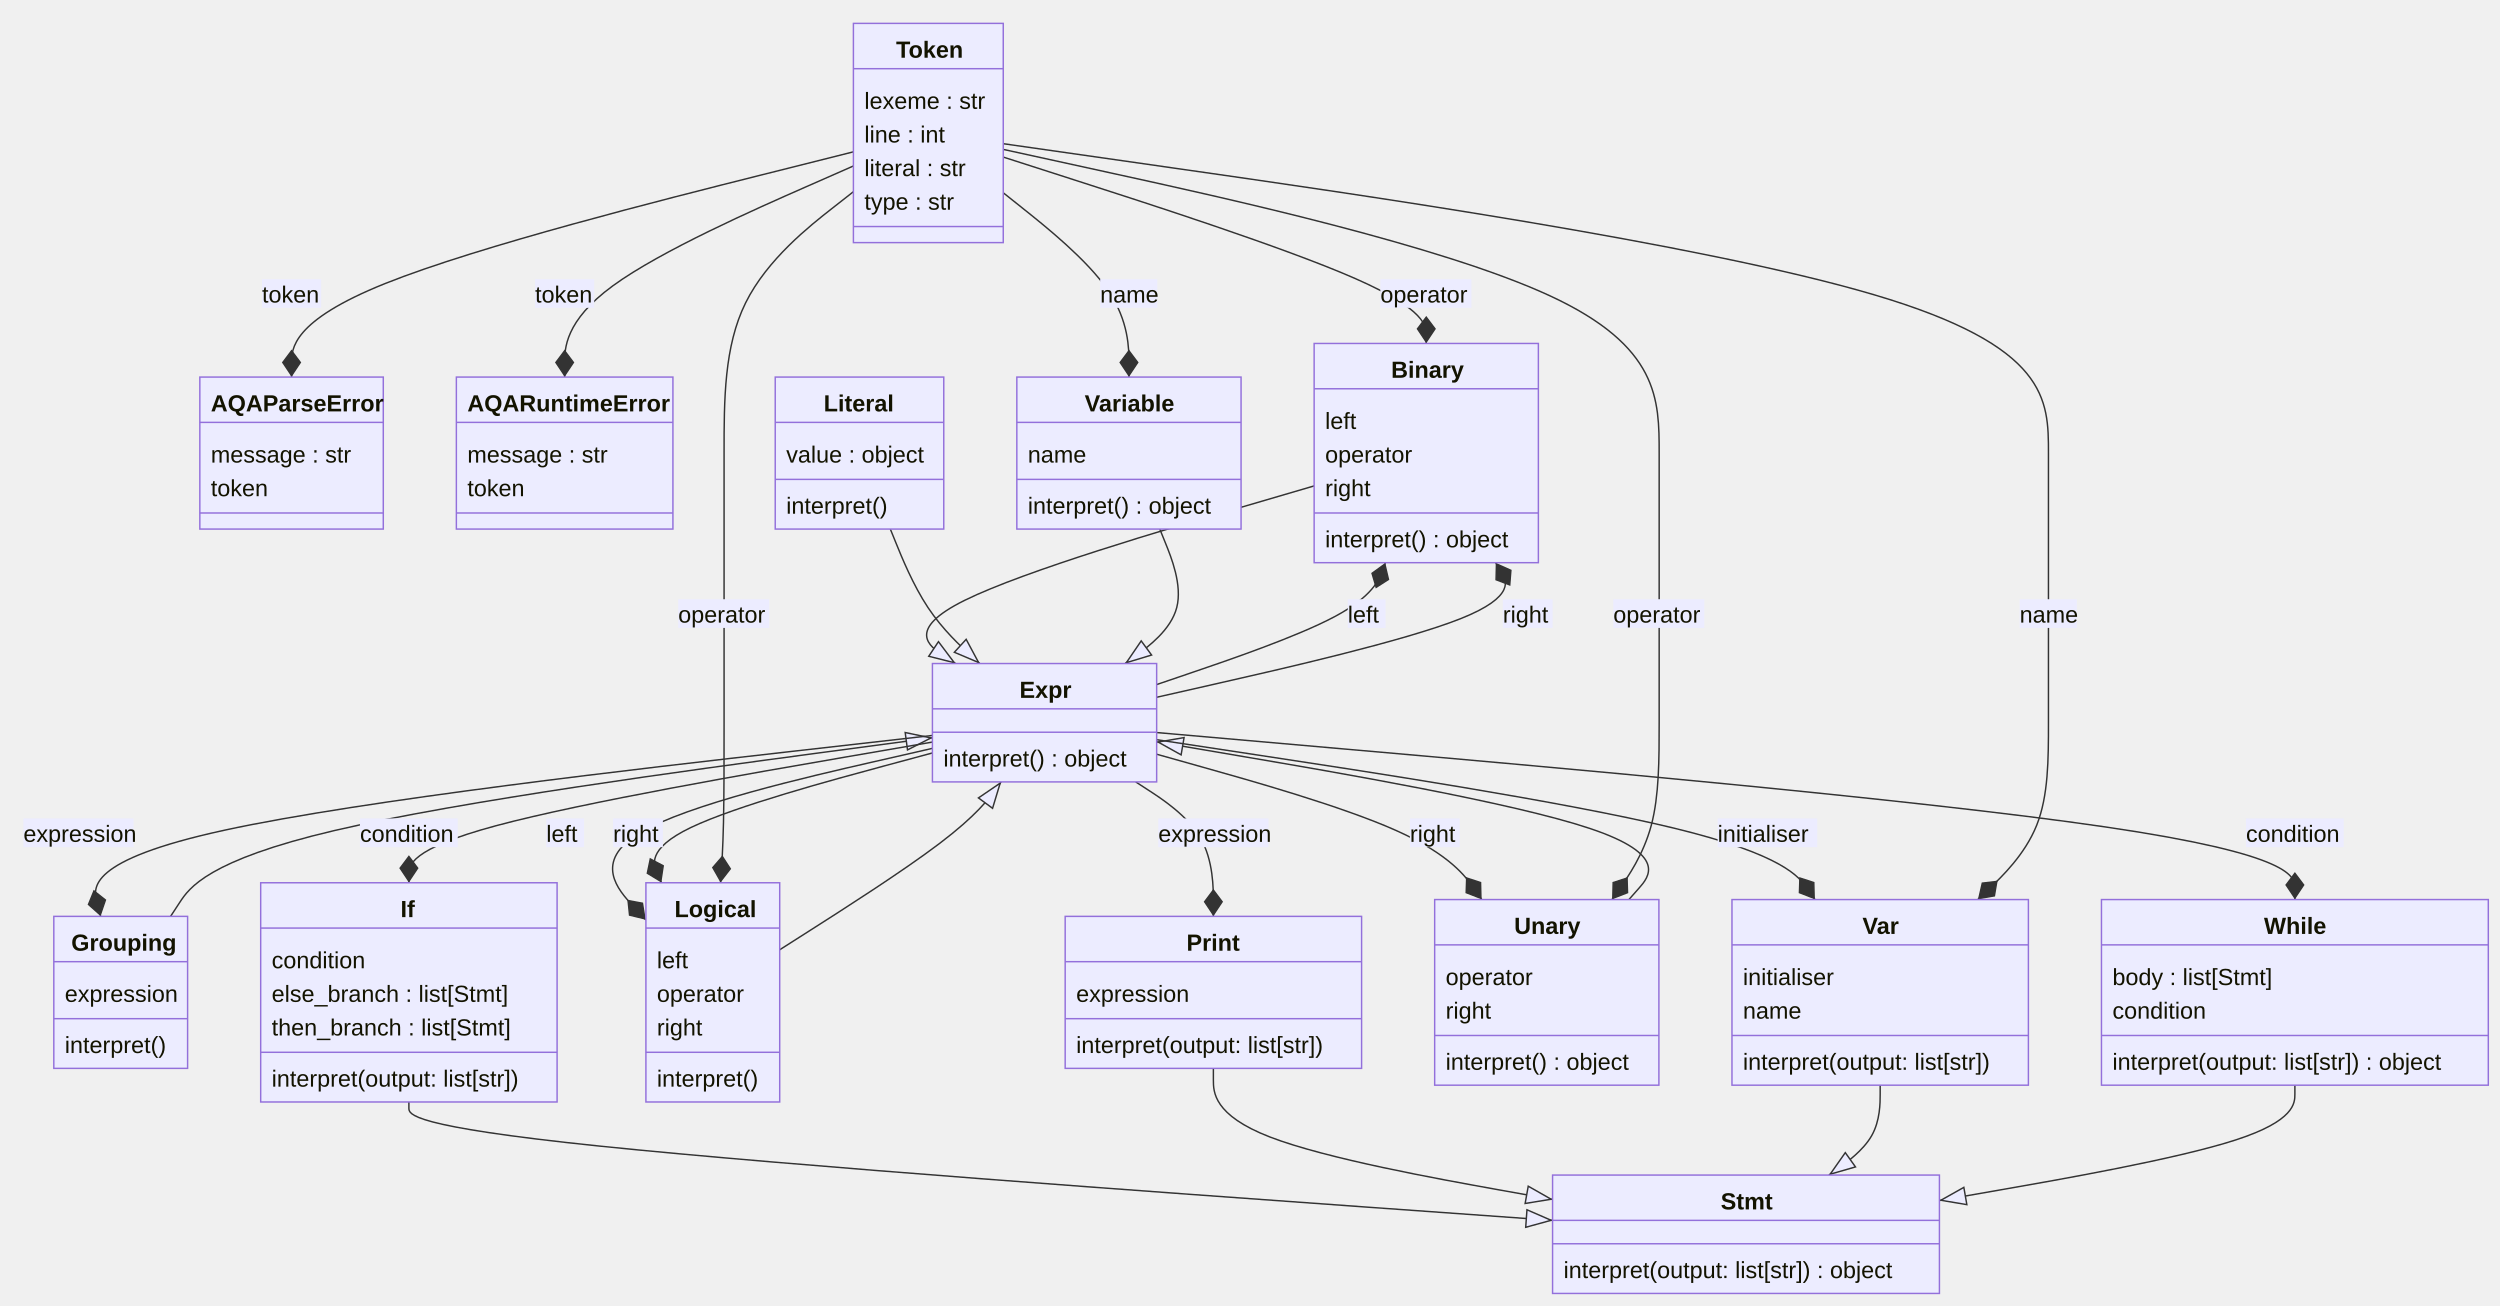
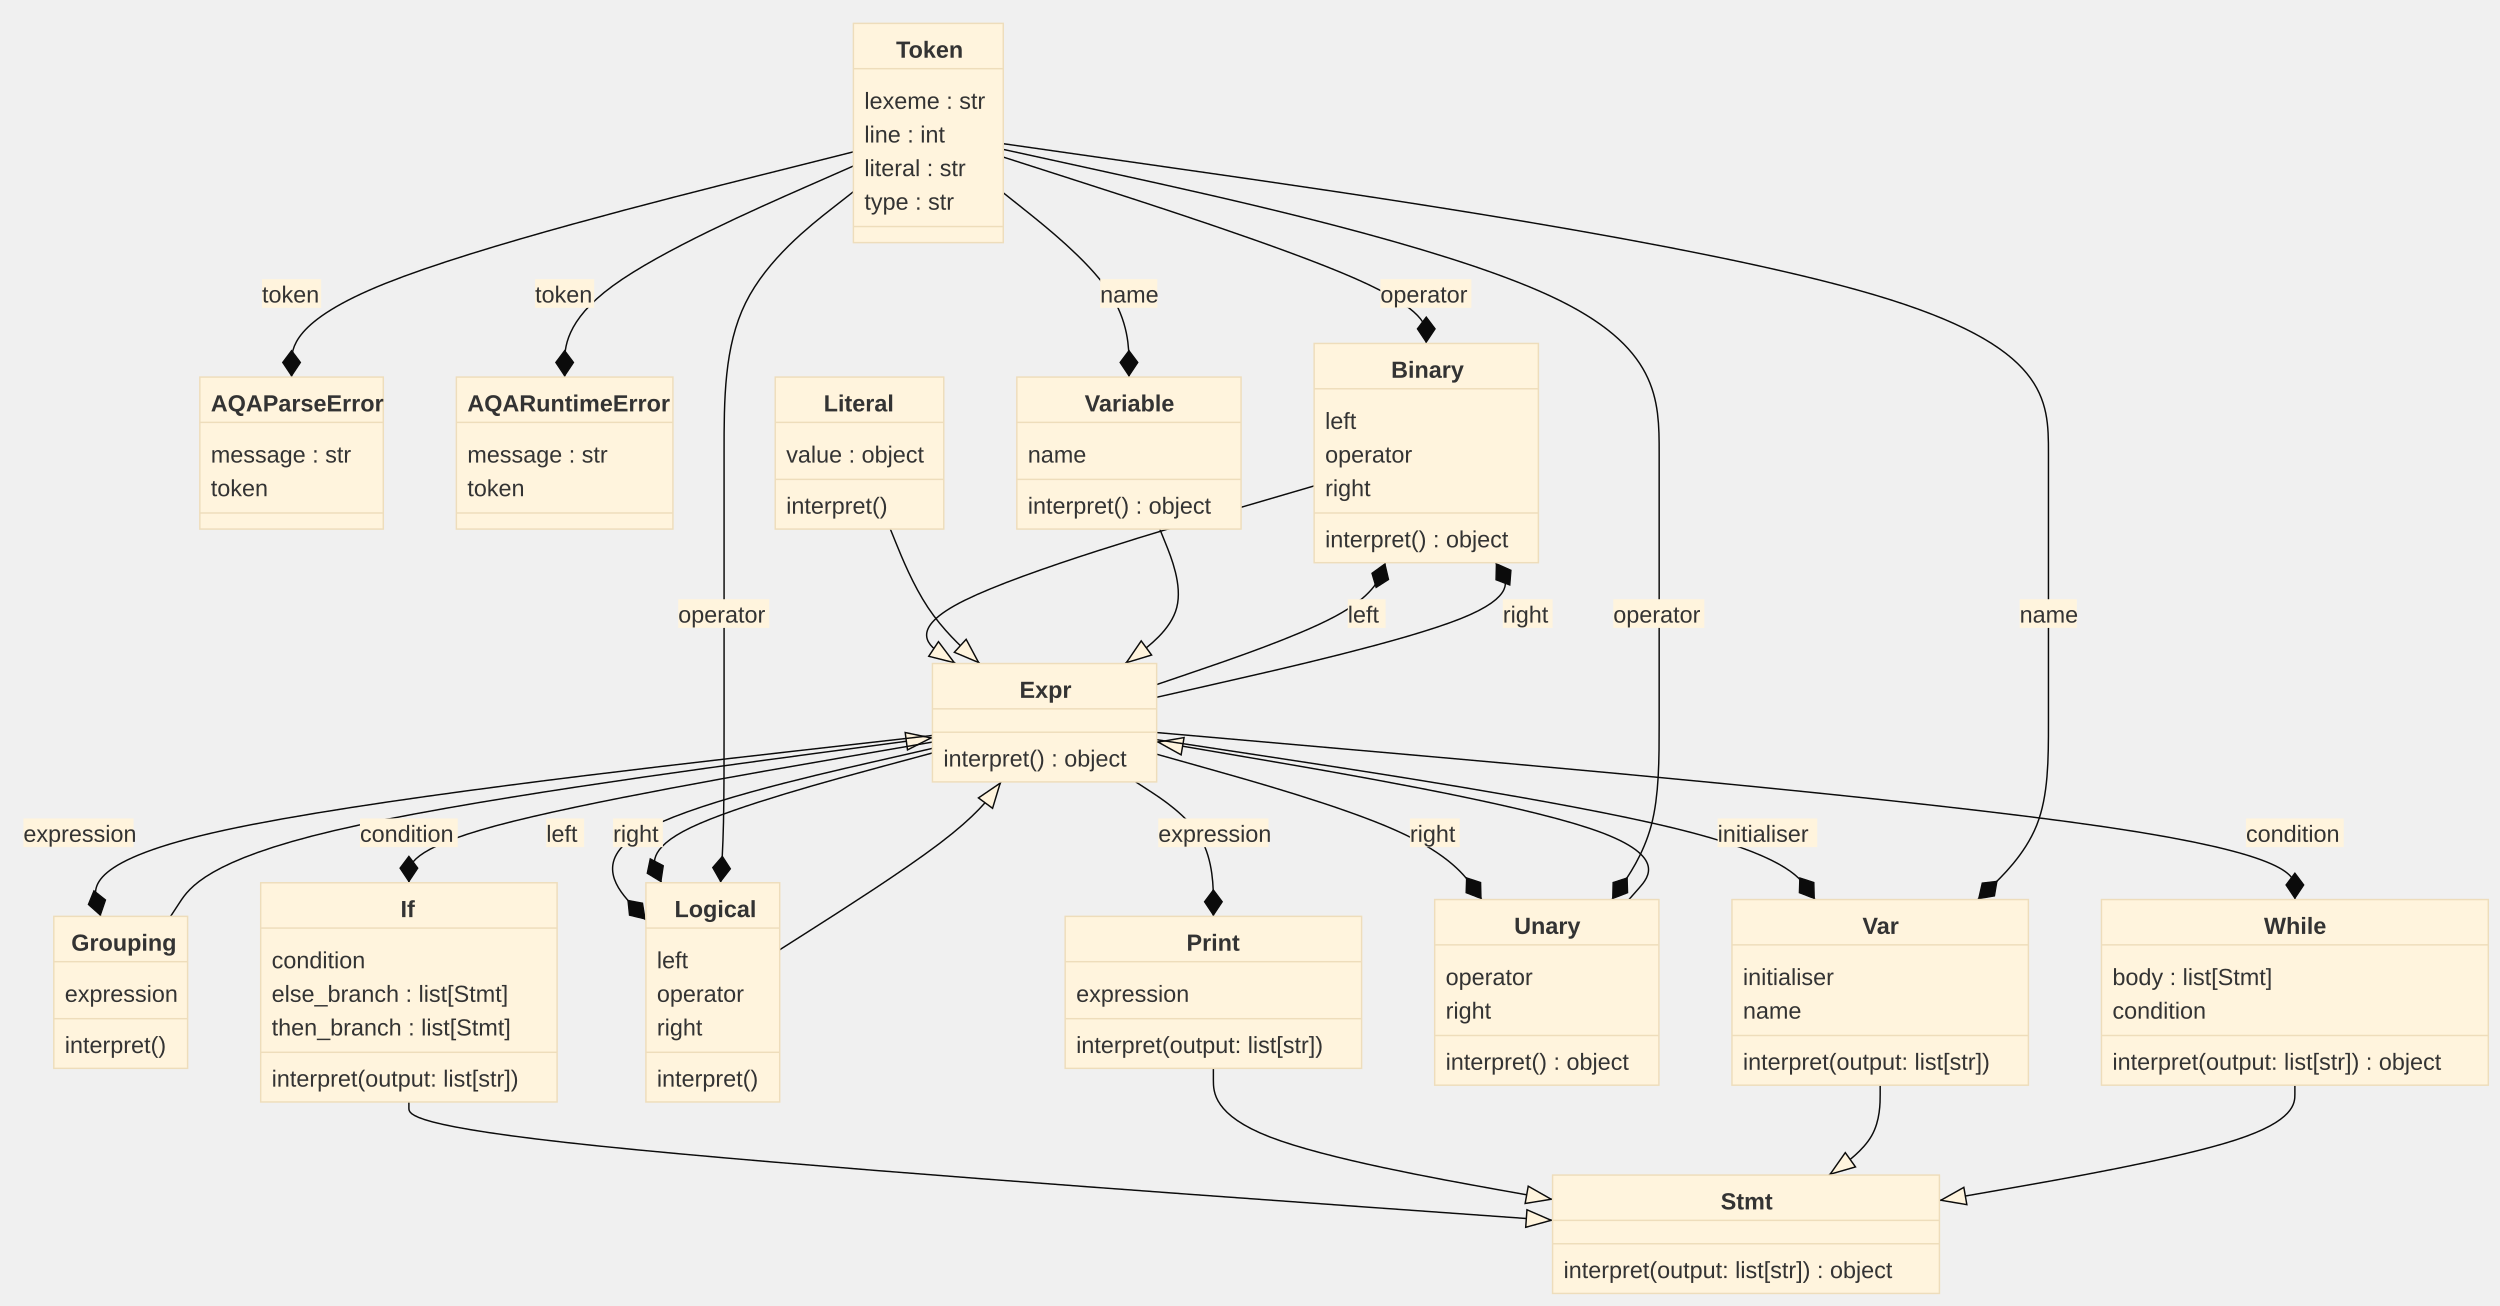
- <svg xmlns="http://www.w3.org/2000/svg" aria-roledescription="classDiagram" role="graphics-document document" viewBox="-8 -8 1710.549 893" style="max-width: 1710.55px; background-color: white;" width="100%" id="mermaid-1681775250044">
-   <style>#mermaid-1681775250044{font-family:"trebuchet ms",verdana,arial,sans-serif;font-size:16px;fill:#333;}#mermaid-1681775250044 .error-icon{fill:#552222;}#mermaid-1681775250044 .error-text{fill:#552222;stroke:#552222;}#mermaid-1681775250044 .edge-thickness-normal{stroke-width:2px;}#mermaid-1681775250044 .edge-thickness-thick{stroke-width:3.5px;}#mermaid-1681775250044 .edge-pattern-solid{stroke-dasharray:0;}#mermaid-1681775250044 .edge-pattern-dashed{stroke-dasharray:3;}#mermaid-1681775250044 .edge-pattern-dotted{stroke-dasharray:2;}#mermaid-1681775250044 .marker{fill:#333333;stroke:#333333;}#mermaid-1681775250044 .marker.cross{stroke:#333333;}#mermaid-1681775250044 svg{font-family:"trebuchet ms",verdana,arial,sans-serif;font-size:16px;}#mermaid-1681775250044 g.classGroup text{fill:#9370DB;fill:#131300;stroke:none;font-family:"trebuchet ms",verdana,arial,sans-serif;font-size:10px;}#mermaid-1681775250044 g.classGroup text .title{font-weight:bolder;}#mermaid-1681775250044 .nodeLabel,#mermaid-1681775250044 .edgeLabel{color:#131300;}#mermaid-1681775250044 .edgeLabel .label rect{fill:#ECECFF;}#mermaid-1681775250044 .label text{fill:#131300;}#mermaid-1681775250044 .edgeLabel .label span{background:#ECECFF;}#mermaid-1681775250044 .classTitle{font-weight:bolder;}#mermaid-1681775250044 .node rect,#mermaid-1681775250044 .node circle,#mermaid-1681775250044 .node ellipse,#mermaid-1681775250044 .node polygon,#mermaid-1681775250044 .node path{fill:#ECECFF;stroke:#9370DB;stroke-width:1px;}#mermaid-1681775250044 .divider{stroke:#9370DB;stroke:1;}#mermaid-1681775250044 g.clickable{cursor:pointer;}#mermaid-1681775250044 g.classGroup rect{fill:#ECECFF;stroke:#9370DB;}#mermaid-1681775250044 g.classGroup line{stroke:#9370DB;stroke-width:1;}#mermaid-1681775250044 .classLabel .box{stroke:none;stroke-width:0;fill:#ECECFF;opacity:0.5;}#mermaid-1681775250044 .classLabel .label{fill:#9370DB;font-size:10px;}#mermaid-1681775250044 .relation{stroke:#333333;stroke-width:1;fill:none;}#mermaid-1681775250044 .dashed-line{stroke-dasharray:3;}#mermaid-1681775250044 .dotted-line{stroke-dasharray:1 2;}#mermaid-1681775250044 #compositionStart,#mermaid-1681775250044 .composition{fill:#333333!important;stroke:#333333!important;stroke-width:1;}#mermaid-1681775250044 #compositionEnd,#mermaid-1681775250044 .composition{fill:#333333!important;stroke:#333333!important;stroke-width:1;}#mermaid-1681775250044 #dependencyStart,#mermaid-1681775250044 .dependency{fill:#333333!important;stroke:#333333!important;stroke-width:1;}#mermaid-1681775250044 #dependencyStart,#mermaid-1681775250044 .dependency{fill:#333333!important;stroke:#333333!important;stroke-width:1;}#mermaid-1681775250044 #extensionStart,#mermaid-1681775250044 .extension{fill:#ECECFF!important;stroke:#333333!important;stroke-width:1;}#mermaid-1681775250044 #extensionEnd,#mermaid-1681775250044 .extension{fill:#ECECFF!important;stroke:#333333!important;stroke-width:1;}#mermaid-1681775250044 #aggregationStart,#mermaid-1681775250044 .aggregation{fill:#ECECFF!important;stroke:#333333!important;stroke-width:1;}#mermaid-1681775250044 #aggregationEnd,#mermaid-1681775250044 .aggregation{fill:#ECECFF!important;stroke:#333333!important;stroke-width:1;}#mermaid-1681775250044 #lollipopStart,#mermaid-1681775250044 .lollipop{fill:#ECECFF!important;stroke:#333333!important;stroke-width:1;}#mermaid-1681775250044 #lollipopEnd,#mermaid-1681775250044 .lollipop{fill:#ECECFF!important;stroke:#333333!important;stroke-width:1;}#mermaid-1681775250044 .edgeTerminals{font-size:11px;}#mermaid-1681775250044 .classTitleText{text-anchor:middle;font-size:18px;fill:#333;}#mermaid-1681775250044 :root{--mermaid-font-family:"trebuchet ms",verdana,arial,sans-serif;}</style>
+ <svg xmlns="http://www.w3.org/2000/svg" aria-roledescription="classDiagram" role="graphics-document document" viewBox="-8 -8 1710.549 893" style="max-width: 1710.55px; background-color: white;" width="100%" id="mermaid-1681775705128">
+   <style>#mermaid-1681775705128{font-family:"trebuchet ms",verdana,arial,sans-serif;font-size:16px;fill:#333;}#mermaid-1681775705128 .error-icon{fill:hsl(220.588, 100%, 98.333%);}#mermaid-1681775705128 .error-text{fill:rgb(8.5, 5.75, 0);stroke:rgb(8.5, 5.75, 0);}#mermaid-1681775705128 .edge-thickness-normal{stroke-width:2px;}#mermaid-1681775705128 .edge-thickness-thick{stroke-width:3.5px;}#mermaid-1681775705128 .edge-pattern-solid{stroke-dasharray:0;}#mermaid-1681775705128 .edge-pattern-dashed{stroke-dasharray:3;}#mermaid-1681775705128 .edge-pattern-dotted{stroke-dasharray:2;}#mermaid-1681775705128 .marker{fill:#0b0b0b;stroke:#0b0b0b;}#mermaid-1681775705128 .marker.cross{stroke:#0b0b0b;}#mermaid-1681775705128 svg{font-family:"trebuchet ms",verdana,arial,sans-serif;font-size:16px;}#mermaid-1681775705128 g.classGroup text{fill:hsl(40.588, 60%, 83.333%);fill:#333;stroke:none;font-family:"trebuchet ms",verdana,arial,sans-serif;font-size:10px;}#mermaid-1681775705128 g.classGroup text .title{font-weight:bolder;}#mermaid-1681775705128 .nodeLabel,#mermaid-1681775705128 .edgeLabel{color:#333;}#mermaid-1681775705128 .edgeLabel .label rect{fill:#fff4dd;}#mermaid-1681775705128 .label text{fill:#333;}#mermaid-1681775705128 .edgeLabel .label span{background:#fff4dd;}#mermaid-1681775705128 .classTitle{font-weight:bolder;}#mermaid-1681775705128 .node rect,#mermaid-1681775705128 .node circle,#mermaid-1681775705128 .node ellipse,#mermaid-1681775705128 .node polygon,#mermaid-1681775705128 .node path{fill:#fff4dd;stroke:hsl(40.588, 60%, 83.333%);stroke-width:1px;}#mermaid-1681775705128 .divider{stroke:hsl(40.588, 60%, 83.333%);stroke:1;}#mermaid-1681775705128 g.clickable{cursor:pointer;}#mermaid-1681775705128 g.classGroup rect{fill:#fff4dd;stroke:hsl(40.588, 60%, 83.333%);}#mermaid-1681775705128 g.classGroup line{stroke:hsl(40.588, 60%, 83.333%);stroke-width:1;}#mermaid-1681775705128 .classLabel .box{stroke:none;stroke-width:0;fill:#fff4dd;opacity:0.5;}#mermaid-1681775705128 .classLabel .label{fill:hsl(40.588, 60%, 83.333%);font-size:10px;}#mermaid-1681775705128 .relation{stroke:#0b0b0b;stroke-width:1;fill:none;}#mermaid-1681775705128 .dashed-line{stroke-dasharray:3;}#mermaid-1681775705128 .dotted-line{stroke-dasharray:1 2;}#mermaid-1681775705128 #compositionStart,#mermaid-1681775705128 .composition{fill:#0b0b0b!important;stroke:#0b0b0b!important;stroke-width:1;}#mermaid-1681775705128 #compositionEnd,#mermaid-1681775705128 .composition{fill:#0b0b0b!important;stroke:#0b0b0b!important;stroke-width:1;}#mermaid-1681775705128 #dependencyStart,#mermaid-1681775705128 .dependency{fill:#0b0b0b!important;stroke:#0b0b0b!important;stroke-width:1;}#mermaid-1681775705128 #dependencyStart,#mermaid-1681775705128 .dependency{fill:#0b0b0b!important;stroke:#0b0b0b!important;stroke-width:1;}#mermaid-1681775705128 #extensionStart,#mermaid-1681775705128 .extension{fill:#fff4dd!important;stroke:#0b0b0b!important;stroke-width:1;}#mermaid-1681775705128 #extensionEnd,#mermaid-1681775705128 .extension{fill:#fff4dd!important;stroke:#0b0b0b!important;stroke-width:1;}#mermaid-1681775705128 #aggregationStart,#mermaid-1681775705128 .aggregation{fill:#fff4dd!important;stroke:#0b0b0b!important;stroke-width:1;}#mermaid-1681775705128 #aggregationEnd,#mermaid-1681775705128 .aggregation{fill:#fff4dd!important;stroke:#0b0b0b!important;stroke-width:1;}#mermaid-1681775705128 #lollipopStart,#mermaid-1681775705128 .lollipop{fill:#fff4dd!important;stroke:#0b0b0b!important;stroke-width:1;}#mermaid-1681775705128 #lollipopEnd,#mermaid-1681775705128 .lollipop{fill:#fff4dd!important;stroke:#0b0b0b!important;stroke-width:1;}#mermaid-1681775705128 .edgeTerminals{font-size:11px;}#mermaid-1681775705128 .classTitleText{text-anchor:middle;font-size:18px;fill:#333;}#mermaid-1681775705128 :root{--mermaid-font-family:"trebuchet ms",verdana,arial,sans-serif;}</style>
  <g>
    <defs>
      <marker orient="auto" markerHeight="240" markerWidth="190" refY="7" refX="0" class="marker aggregation classDiagram" id="classDiagram-aggregationStart">
        <path d="M 18,7 L9,13 L1,7 L9,1 Z" />
      </marker>
    </defs>
    <defs>
      <marker orient="auto" markerHeight="28" markerWidth="20" refY="7" refX="19" class="marker aggregation classDiagram" id="classDiagram-aggregationEnd">
        <path d="M 18,7 L9,13 L1,7 L9,1 Z" />
      </marker>
    </defs>
    <defs>
      <marker orient="auto" markerHeight="240" markerWidth="190" refY="7" refX="0" class="marker extension classDiagram" id="classDiagram-extensionStart">
        <path d="M 1,7 L18,13 V 1 Z" />
      </marker>
    </defs>
    <defs>
      <marker orient="auto" markerHeight="28" markerWidth="20" refY="7" refX="19" class="marker extension classDiagram" id="classDiagram-extensionEnd">
        <path d="M 1,1 V 13 L18,7 Z" />
      </marker>
    </defs>
    <defs>
      <marker orient="auto" markerHeight="240" markerWidth="190" refY="7" refX="0" class="marker composition classDiagram" id="classDiagram-compositionStart">
        <path d="M 18,7 L9,13 L1,7 L9,1 Z" />
      </marker>
    </defs>
    <defs>
      <marker orient="auto" markerHeight="28" markerWidth="20" refY="7" refX="19" class="marker composition classDiagram" id="classDiagram-compositionEnd">
        <path d="M 18,7 L9,13 L1,7 L9,1 Z" />
      </marker>
    </defs>
    <defs>
      <marker orient="auto" markerHeight="240" markerWidth="190" refY="7" refX="0" class="marker dependency classDiagram" id="classDiagram-dependencyStart">
        <path d="M 5,7 L9,13 L1,7 L9,1 Z" />
      </marker>
    </defs>
    <defs>
      <marker orient="auto" markerHeight="28" markerWidth="20" refY="7" refX="19" class="marker dependency classDiagram" id="classDiagram-dependencyEnd">
        <path d="M 18,7 L9,13 L14,7 L9,1 Z" />
      </marker>
    </defs>
    <defs>
      <marker orient="auto" markerHeight="240" markerWidth="190" refY="7" refX="0" class="marker lollipop classDiagram" id="classDiagram-lollipopStart">
        <circle r="6" cy="7" cx="6" fill="white" stroke="black" />
      </marker>
    </defs>
    <g class="root">
      <g class="clusters" />
      <g class="edgePaths">
        <path marker-end="url(#classDiagram-extensionEnd)" style="fill:none" class="edge-pattern-solid relation" id="id1" d="M891.16,324.46L841.613,338.967C792.066,353.473,692.973,382.487,652.075,402.743C611.177,423,628.476,434.5,637.125,440.25L645.774,446" />
        <path marker-end="url(#classDiagram-extensionEnd)" style="fill:none" class="edge-pattern-solid relation" id="id2" d="M108.709,619L114.997,609.417C121.285,599.833,133.861,580.667,220.741,560.295C307.62,539.923,468.802,518.346,549.393,507.558L629.984,496.769" />
        <path marker-end="url(#classDiagram-extensionEnd)" style="fill:none" class="edge-pattern-solid relation" id="id3" d="M271.77,746L271.77,750.167C271.77,754.333,271.77,762.667,402.192,776.171C532.615,789.675,793.46,808.35,923.882,817.687L1054.305,827.025" />
        <path marker-end="url(#classDiagram-extensionEnd)" style="fill:none" class="edge-pattern-solid relation" id="id4" d="M601.181,354L605.07,363.583C608.958,373.167,616.735,392.333,626.924,407.667C637.113,423,649.715,434.5,656.015,440.25L662.316,446" />
        <path marker-end="url(#classDiagram-extensionEnd)" style="fill:none" class="edge-pattern-solid relation" id="id5" d="M525.49,641.842L546.511,628.452C567.531,615.061,609.572,588.281,634.816,569.14C660.059,550,668.505,538.5,672.728,532.75L676.951,527" />
        <path marker-end="url(#classDiagram-extensionEnd)" style="fill:none" class="edge-pattern-solid relation" id="id6" d="M822.221,723L822.221,731C822.221,739,822.221,755,860.901,769.952C899.582,784.904,976.943,798.809,1015.624,805.761L1054.305,812.713" />
        <path marker-end="url(#classDiagram-extensionEnd)" style="fill:none" class="edge-pattern-solid relation" id="id7" d="M1106.527,607.5L1113.311,599.833C1120.095,592.167,1133.663,576.833,1079.809,558.843C1025.956,540.853,904.681,520.207,844.044,509.883L783.406,499.56" />
        <path marker-end="url(#classDiagram-extensionEnd)" style="fill:none" class="edge-pattern-solid relation" id="id8" d="M1278.455,734.5L1278.455,740.583C1278.455,746.667,1278.455,758.833,1272.615,769.083C1266.775,779.333,1255.095,787.667,1249.254,791.833L1243.414,796" />
        <path marker-end="url(#classDiagram-extensionEnd)" style="fill:none" class="edge-pattern-solid relation" id="id9" d="M785.548,354L789.437,363.583C793.325,373.167,801.102,392.333,797.156,407.667C793.211,423,777.543,434.5,769.709,440.25L761.874,446" />
        <path marker-end="url(#classDiagram-extensionEnd)" style="fill:none" class="edge-pattern-solid relation" id="id10" d="M1562.205,734.5L1562.205,740.583C1562.205,746.667,1562.205,758.833,1521.67,771.986C1481.134,785.139,1400.063,799.279,1359.528,806.349L1318.992,813.418" />
        <path marker-end="url(#classDiagram-compositionEnd)" style="fill:none" class="edge-pattern-solid relation" id="id11" d="M783.406,460.387L807.341,452.239C831.276,444.091,879.146,427.796,905.226,413.898C931.306,400,935.597,388.5,937.743,382.75L939.888,377" />
        <path marker-end="url(#classDiagram-compositionEnd)" style="fill:none" class="edge-pattern-solid relation" id="id12" d="M783.406,469.092L825.706,459.494C868.005,449.895,952.604,430.697,991.263,415.349C1029.922,400,1022.64,388.5,1019,382.75L1015.359,377" />
        <path marker-end="url(#classDiagram-compositionEnd)" style="fill:none" class="edge-pattern-solid relation" id="id13" d="M629.984,495.204L532.608,506.254C435.232,517.303,240.479,539.401,145.629,560.034C50.779,580.667,55.831,599.833,58.357,609.417L60.883,619" />
        <path marker-end="url(#classDiagram-compositionEnd)" style="fill:none" class="edge-pattern-solid relation" id="id14" d="M629.984,499.728L570.282,510.024C510.579,520.319,391.174,540.909,331.472,556.955C271.77,573,271.77,584.5,271.77,590.25L271.77,596" />
        <path marker-end="url(#classDiagram-compositionEnd)" style="fill:none" class="edge-pattern-solid relation" id="id15" d="M629.984,504.037L588.091,513.614C546.198,523.191,462.411,542.346,429.738,561.909C397.064,581.473,415.504,601.446,424.724,611.433L433.943,621.419" />
        <path marker-end="url(#classDiagram-compositionEnd)" style="fill:none" class="edge-pattern-solid relation" id="id16" d="M629.984,507.176L596.392,516.23C562.799,525.284,495.615,543.392,464.715,558.196C433.816,573,439.202,584.5,441.895,590.25L444.589,596" />
        <path marker-end="url(#classDiagram-compositionEnd)" style="fill:none" class="edge-pattern-solid relation" id="id17" d="M769.079,527L777.936,532.75C786.793,538.5,804.507,550,813.364,565.333C822.221,580.667,822.221,599.833,822.221,609.417L822.221,619" />
        <path marker-end="url(#classDiagram-compositionEnd)" style="fill:none" class="edge-pattern-solid relation" id="id18" d="M783.406,508.054L815.108,516.962C846.811,525.869,910.215,543.685,947.288,560.259C984.362,576.833,995.105,592.167,1000.477,599.833L1005.848,607.5" />
        <path marker-end="url(#classDiagram-compositionEnd)" style="fill:none" class="edge-pattern-solid relation" id="id19" d="M783.406,498.126L853.099,508.688C922.792,519.251,1062.177,540.375,1137.253,558.604C1212.33,576.833,1223.097,592.167,1228.481,599.833L1233.864,607.5" />
        <path marker-end="url(#classDiagram-compositionEnd)" style="fill:none" class="edge-pattern-solid relation" id="id20" d="M783.406,493.225L913.206,504.604C1043.006,515.983,1302.605,538.742,1432.405,557.788C1562.205,576.833,1562.205,592.167,1562.205,599.833L1562.205,607.5" />
        <path marker-end="url(#classDiagram-compositionEnd)" style="fill:none" class="edge-pattern-solid relation" id="id21" d="M575.918,95.884L511.847,111.987C447.776,128.09,319.634,160.295,255.563,185.981C191.492,211.667,191.492,230.833,191.492,240.417L191.492,250" />
        <path marker-end="url(#classDiagram-compositionEnd)" style="fill:none" class="edge-pattern-solid relation" id="id22" d="M575.918,105.559L542.988,120.049C510.059,134.539,444.199,163.52,411.27,187.593C378.34,211.667,378.34,230.833,378.34,240.417L378.34,250" />
        <path marker-end="url(#classDiagram-compositionEnd)" style="fill:none" class="edge-pattern-solid relation" id="id23" d="M678.449,99.477L726.686,114.981C774.923,130.485,871.397,161.492,919.634,182.746C967.871,204,967.871,215.5,967.871,221.25L967.871,227" />
        <path marker-end="url(#classDiagram-compositionEnd)" style="fill:none" class="edge-pattern-solid relation" id="id24" d="M575.918,123.167L561.169,134.722C546.421,146.278,516.923,169.389,502.174,199.194C487.426,229,487.426,265.5,487.426,302C487.426,338.5,487.426,375,487.426,405.75C487.426,436.5,487.426,461.5,487.426,486.5C487.426,511.5,487.426,536.5,487.021,554.75C486.616,573,485.807,584.5,485.402,590.25L484.997,596" />
        <path marker-end="url(#classDiagram-compositionEnd)" style="fill:none" class="edge-pattern-solid relation" id="id25" d="M678.449,94.226L753.246,110.605C828.043,126.984,977.637,159.742,1052.434,194.371C1127.23,229,1127.23,265.5,1127.23,302C1127.23,338.5,1127.23,375,1127.23,405.75C1127.23,436.5,1127.23,461.5,1127.23,486.5C1127.23,511.5,1127.23,536.5,1121.847,556.667C1116.463,576.833,1105.696,592.167,1100.312,599.833L1094.929,607.5" />
        <path marker-end="url(#classDiagram-compositionEnd)" style="fill:none" class="edge-pattern-solid relation" id="id26" d="M678.449,90.325L797.639,107.354C916.829,124.383,1155.208,158.442,1274.398,193.721C1393.588,229,1393.588,265.5,1393.588,302C1393.588,338.5,1393.588,375,1393.588,405.75C1393.588,436.5,1393.588,461.5,1393.588,486.5C1393.588,511.5,1393.588,536.5,1385.527,556.667C1377.466,576.833,1361.344,592.167,1353.283,599.833L1345.222,607.5" />
        <path marker-end="url(#classDiagram-compositionEnd)" style="fill:none" class="edge-pattern-solid relation" id="id27" d="M678.449,123.896L692.783,135.33C707.116,146.764,735.783,169.632,750.116,190.649C764.449,211.667,764.449,230.833,764.449,240.417L764.449,250" />
      </g>
      <g class="edgeLabels">
        <g class="edgeLabel">
          <g transform="translate(0, 0)" class="label">
            <rect height="0" width="0" ry="0" rx="0" />
            <text style="">
              <tspan class="row" x="0" dy="1em" xml:space="preserve" />
            </text>
          </g>
        </g>
        <g class="edgeLabel">
          <g transform="translate(0, 0)" class="label">
            <rect height="0" width="0" ry="0" rx="0" />
            <text style="">
              <tspan class="row" x="0" dy="1em" xml:space="preserve" />
            </text>
          </g>
        </g>
        <g class="edgeLabel">
          <g transform="translate(0, 0)" class="label">
            <rect height="0" width="0" ry="0" rx="0" />
            <text style="">
              <tspan class="row" x="0" dy="1em" xml:space="preserve" />
            </text>
          </g>
        </g>
        <g class="edgeLabel">
          <g transform="translate(0, 0)" class="label">
            <rect height="0" width="0" ry="0" rx="0" />
            <text style="">
              <tspan class="row" x="0" dy="1em" xml:space="preserve" />
            </text>
          </g>
        </g>
        <g class="edgeLabel">
          <g transform="translate(0, 0)" class="label">
            <rect height="0" width="0" ry="0" rx="0" />
            <text style="">
              <tspan class="row" x="0" dy="1em" xml:space="preserve" />
            </text>
          </g>
        </g>
        <g class="edgeLabel">
          <g transform="translate(0, 0)" class="label">
            <rect height="0" width="0" ry="0" rx="0" />
            <text style="">
              <tspan class="row" x="0" dy="1em" xml:space="preserve" />
            </text>
          </g>
        </g>
        <g class="edgeLabel">
          <g transform="translate(0, 0)" class="label">
            <rect height="0" width="0" ry="0" rx="0" />
            <text style="">
              <tspan class="row" x="0" dy="1em" xml:space="preserve" />
            </text>
          </g>
        </g>
        <g class="edgeLabel">
          <g transform="translate(0, 0)" class="label">
            <rect height="0" width="0" ry="0" rx="0" />
            <text style="">
              <tspan class="row" x="0" dy="1em" xml:space="preserve" />
            </text>
          </g>
        </g>
        <g class="edgeLabel">
          <g transform="translate(0, 0)" class="label">
            <rect height="0" width="0" ry="0" rx="0" />
            <text style="">
              <tspan class="row" x="0" dy="1em" xml:space="preserve" />
            </text>
          </g>
        </g>
        <g class="edgeLabel">
          <g transform="translate(0, 0)" class="label">
            <rect height="0" width="0" ry="0" rx="0" />
            <text style="">
              <tspan class="row" x="0" dy="1em" xml:space="preserve" />
            </text>
          </g>
        </g>
        <g transform="translate(927.0156, 411.5)" class="edgeLabel">
          <g transform="translate(-12.85156, -9.5)" class="label">
            <rect height="19.637" width="25.892" ry="0" rx="0" />
            <text style="">
              <tspan class="row" x="0" dy="1em" xml:space="preserve">left</tspan>
            </text>
          </g>
        </g>
        <g transform="translate(1037.203, 411.5)" class="edgeLabel">
          <g transform="translate(-16.95312, -9.5)" class="label">
            <rect height="19.637" width="34.081" ry="0" rx="0" />
            <text style="">
              <tspan class="row" x="0" dy="1em" xml:space="preserve">right</tspan>
            </text>
          </g>
        </g>
        <g transform="translate(45.72656, 561.5)" class="edgeLabel">
          <g transform="translate(-37.72656, -9.5)" class="label">
            <rect height="19.637" width="75.411" ry="0" rx="0" />
            <text style="">
              <tspan class="row" x="0" dy="1em" xml:space="preserve">expression</tspan>
            </text>
          </g>
        </g>
        <g transform="translate(271.7695, 561.5)" class="edgeLabel">
          <g transform="translate(-33.48438, -9.5)" class="label">
            <rect height="19.637" width="66.922" ry="0" rx="0" />
            <text style="">
              <tspan class="row" x="0" dy="1em" xml:space="preserve">condition</tspan>
            </text>
          </g>
        </g>
        <g transform="translate(378.625, 561.5)" class="edgeLabel">
          <g transform="translate(-12.85156, -9.5)" class="label">
            <rect height="19.637" width="25.892" ry="0" rx="0" />
            <text style="">
              <tspan class="row" x="0" dy="1em" xml:space="preserve">left</tspan>
            </text>
          </g>
        </g>
        <g transform="translate(428.4297, 561.5)" class="edgeLabel">
          <g transform="translate(-16.95312, -9.5)" class="label">
            <rect height="19.637" width="34.081" ry="0" rx="0" />
            <text style="">
              <tspan class="row" x="0" dy="1em" xml:space="preserve">right</tspan>
            </text>
          </g>
        </g>
        <g transform="translate(822.2207, 561.5)" class="edgeLabel">
          <g transform="translate(-37.72656, -9.5)" class="label">
            <rect height="19.637" width="75.411" ry="0" rx="0" />
            <text style="">
              <tspan class="row" x="0" dy="1em" xml:space="preserve">expression</tspan>
            </text>
          </g>
        </g>
        <g transform="translate(973.6191, 561.5)" class="edgeLabel">
          <g transform="translate(-16.95312, -9.5)" class="label">
            <rect height="19.637" width="34.081" ry="0" rx="0" />
            <text style="">
              <tspan class="row" x="0" dy="1em" xml:space="preserve">right</tspan>
            </text>
          </g>
        </g>
        <g transform="translate(1201.562, 561.5)" class="edgeLabel">
          <g transform="translate(-34.33203, -9.5)" class="label">
            <rect height="19.637" width="68.168" ry="0" rx="0" />
            <text style="">
              <tspan class="row" x="0" dy="1em" xml:space="preserve">initialiser</tspan>
            </text>
          </g>
        </g>
        <g transform="translate(1562.205, 561.5)" class="edgeLabel">
          <g transform="translate(-33.48438, -9.5)" class="label">
            <rect height="19.637" width="66.922" ry="0" rx="0" />
            <text style="">
              <tspan class="row" x="0" dy="1em" xml:space="preserve">condition</tspan>
            </text>
          </g>
        </g>
        <g transform="translate(191.4922, 192.5)" class="edgeLabel">
          <g transform="translate(-20.23438, -9.5)" class="label">
            <rect height="19.637" width="40.467" ry="0" rx="0" />
            <text style="">
              <tspan class="row" x="0" dy="1em" xml:space="preserve">token</tspan>
            </text>
          </g>
        </g>
        <g transform="translate(378.3398, 192.5)" class="edgeLabel">
          <g transform="translate(-20.23438, -9.5)" class="label">
            <rect height="19.637" width="40.467" ry="0" rx="0" />
            <text style="">
              <tspan class="row" x="0" dy="1em" xml:space="preserve">token</tspan>
            </text>
          </g>
        </g>
        <g transform="translate(967.8711, 192.5)" class="edgeLabel">
          <g transform="translate(-31.39062, -9.5)" class="label">
            <rect height="19.637" width="62.289" ry="0" rx="0" />
            <text style="">
              <tspan class="row" x="0" dy="1em" xml:space="preserve">operator</tspan>
            </text>
          </g>
        </g>
        <g transform="translate(487.4258, 411.5)" class="edgeLabel">
          <g transform="translate(-31.39062, -9.5)" class="label">
            <rect height="19.637" width="62.289" ry="0" rx="0" />
            <text style="">
              <tspan class="row" x="0" dy="1em" xml:space="preserve">operator</tspan>
            </text>
          </g>
        </g>
        <g transform="translate(1127.23, 411.5)" class="edgeLabel">
          <g transform="translate(-31.39062, -9.5)" class="label">
            <rect height="19.637" width="62.289" ry="0" rx="0" />
            <text style="">
              <tspan class="row" x="0" dy="1em" xml:space="preserve">operator</tspan>
            </text>
          </g>
        </g>
        <g transform="translate(1393.588, 411.5)" class="edgeLabel">
          <g transform="translate(-19.71484, -9.5)" class="label">
            <rect height="19.637" width="39.137" ry="0" rx="0" />
            <text style="">
              <tspan class="row" x="0" dy="1em" xml:space="preserve">name</tspan>
            </text>
          </g>
        </g>
        <g transform="translate(764.4492, 192.5)" class="edgeLabel">
          <g transform="translate(-19.71484, -9.5)" class="label">
            <rect height="19.637" width="39.137" ry="0" rx="0" />
            <text style="">
              <tspan class="row" x="0" dy="1em" xml:space="preserve">name</tspan>
            </text>
          </g>
        </g>
      </g>
      <g class="nodes">
        <g transform="translate(191.4922, 302)" id="classId-AQAParseError-0" class="node default">
          <rect height="104" width="125.523" y="-52" x="-62.762" class="outer title-state" />
          <line y2="-21" y1="-21" x2="62.762" x1="-62.762" class="divider" />
          <line y2="41" y1="41" x2="62.762" x1="-62.762" class="divider" />
          <g class="label">
            <text style="">
              <tspan class="title-row" x="0" dy="1em" xml:space="preserve" />
            </text>
            <text transform="translate( -55.26172, -44.5)" class="classTitle" style="">
              <tspan class="title-row" x="0" dy="1em" xml:space="preserve">AQAParseError</tspan>
            </text>
            <text transform="translate( -55.26172, -9.5)" style="">
              <tspan class="title-row" x="0" dy="1em" xml:space="preserve">message : str</tspan>
            </text>
            <text transform="translate( -55.26172, 13.5)" style="">
              <tspan class="title-row" x="0" dy="1em" xml:space="preserve">token</tspan>
            </text>
          </g>
        </g>
        <g transform="translate(378.3398, 302)" id="classId-AQARuntimeError-1" class="node default">
          <rect height="104" width="148.172" y="-52" x="-74.086" class="outer title-state" />
          <line y2="-21" y1="-21" x2="74.086" x1="-74.086" class="divider" />
          <line y2="41" y1="41" x2="74.086" x1="-74.086" class="divider" />
          <g class="label">
            <text style="">
              <tspan class="title-row" x="0" dy="1em" xml:space="preserve" />
            </text>
            <text transform="translate( -66.58594, -44.5)" class="classTitle" style="">
              <tspan class="title-row" x="0" dy="1em" xml:space="preserve">AQARuntimeError</tspan>
            </text>
            <text transform="translate( -66.58594, -9.5)" style="">
              <tspan class="title-row" x="0" dy="1em" xml:space="preserve">message : str</tspan>
            </text>
            <text transform="translate( -66.58594, 13.5)" style="">
              <tspan class="title-row" x="0" dy="1em" xml:space="preserve">token</tspan>
            </text>
          </g>
        </g>
        <g transform="translate(967.8711, 302)" id="classId-Binary-2" class="node default">
          <rect height="150" width="153.422" y="-75" x="-76.711" class="outer title-state" />
          <line y2="-44" y1="-44" x2="76.711" x1="-76.711" class="divider" />
          <line y2="41" y1="41" x2="76.711" x1="-76.711" class="divider" />
          <g class="label">
            <text style="">
              <tspan class="title-row" x="0" dy="1em" xml:space="preserve" />
            </text>
            <text transform="translate( -24.05078, -67.5)" class="classTitle" style="">
              <tspan class="title-row" x="0" dy="1em" xml:space="preserve">Binary</tspan>
            </text>
            <text transform="translate( -69.21094, -32.5)" style="">
              <tspan class="title-row" x="0" dy="1em" xml:space="preserve">left</tspan>
            </text>
            <text transform="translate( -69.21094, -9.5)" style="">
              <tspan class="title-row" x="0" dy="1em" xml:space="preserve">operator</tspan>
            </text>
            <text transform="translate( -69.21094, 13.5)" style="">
              <tspan class="title-row" x="0" dy="1em" xml:space="preserve">right</tspan>
            </text>
            <text transform="translate( -69.21094, 48.5)" style="">
              <tspan class="title-row" x="0" dy="1em" xml:space="preserve">interpret() : object</tspan>
            </text>
          </g>
        </g>
        <g transform="translate(706.6953, 486.5)" id="classId-Expr-3" class="node default">
          <rect height="81" width="153.422" y="-40.5" x="-76.711" class="outer title-state" />
          <line y2="-9.5" y1="-9.5" x2="76.711" x1="-76.711" class="divider" />
          <line y2="6.5" y1="6.5" x2="76.711" x1="-76.711" class="divider" />
          <g class="label">
            <text style="">
              <tspan class="title-row" x="0" dy="1em" xml:space="preserve" />
            </text>
            <text transform="translate( -17.12891, -33)" class="classTitle" style="">
              <tspan class="title-row" x="0" dy="1em" xml:space="preserve">Expr</tspan>
            </text>
            <text transform="translate( -69.21094, 14)" style="">
              <tspan class="title-row" x="0" dy="1em" xml:space="preserve">interpret() : object</tspan>
            </text>
          </g>
        </g>
        <g transform="translate(74.58984, 671)" id="classId-Grouping-4" class="node default">
          <rect height="104" width="91.547" y="-52" x="-45.773" class="outer title-state" />
          <line y2="-21" y1="-21" x2="45.773" x1="-45.773" class="divider" />
          <line y2="18" y1="18" x2="45.773" x1="-45.773" class="divider" />
          <g class="label">
            <text style="">
              <tspan class="title-row" x="0" dy="1em" xml:space="preserve" />
            </text>
            <text transform="translate( -33.82812, -44.5)" class="classTitle" style="">
              <tspan class="title-row" x="0" dy="1em" xml:space="preserve">Grouping</tspan>
            </text>
            <text transform="translate( -38.27344, -9.5)" style="">
              <tspan class="title-row" x="0" dy="1em" xml:space="preserve">expression</tspan>
            </text>
            <text transform="translate( -38.27344, 25.5)" style="">
              <tspan class="title-row" x="0" dy="1em" xml:space="preserve">interpret()</tspan>
            </text>
          </g>
        </g>
        <g transform="translate(271.7695, 671)" id="classId-If-5" class="node default">
          <rect height="150" width="202.812" y="-75" x="-101.406" class="outer title-state" />
          <line y2="-44" y1="-44" x2="101.406" x1="-101.406" class="divider" />
          <line y2="41" y1="41" x2="101.406" x1="-101.406" class="divider" />
          <g class="label">
            <text style="">
              <tspan class="title-row" x="0" dy="1em" xml:space="preserve" />
            </text>
            <text transform="translate( -5.726562, -67.5)" class="classTitle" style="">
              <tspan class="title-row" x="0" dy="1em" xml:space="preserve">If</tspan>
            </text>
            <text transform="translate( -93.90625, -32.5)" style="">
              <tspan class="title-row" x="0" dy="1em" xml:space="preserve">condition</tspan>
            </text>
            <text transform="translate( -93.90625, -9.5)" style="">
              <tspan class="title-row" x="0" dy="1em" xml:space="preserve">else_branch : list[Stmt]</tspan>
            </text>
            <text transform="translate( -93.90625, 13.5)" style="">
              <tspan class="title-row" x="0" dy="1em" xml:space="preserve">then_branch : list[Stmt]</tspan>
            </text>
            <text transform="translate( -93.90625, 48.5)" style="">
              <tspan class="title-row" x="0" dy="1em" xml:space="preserve">interpret(output: list[str])</tspan>
            </text>
          </g>
        </g>
        <g transform="translate(580.082, 302)" id="classId-Literal-6" class="node default">
          <rect height="104" width="115.312" y="-52" x="-57.656" class="outer title-state" />
          <line y2="-21" y1="-21" x2="57.656" x1="-57.656" class="divider" />
          <line y2="18" y1="18" x2="57.656" x1="-57.656" class="divider" />
          <g class="label">
            <text style="">
              <tspan class="title-row" x="0" dy="1em" xml:space="preserve" />
            </text>
            <text transform="translate( -24.50781, -44.5)" class="classTitle" style="">
              <tspan class="title-row" x="0" dy="1em" xml:space="preserve">Literal</tspan>
            </text>
            <text transform="translate( -50.15625, -9.5)" style="">
              <tspan class="title-row" x="0" dy="1em" xml:space="preserve">value : object</tspan>
            </text>
            <text transform="translate( -50.15625, 25.5)" style="">
              <tspan class="title-row" x="0" dy="1em" xml:space="preserve">interpret()</tspan>
            </text>
          </g>
        </g>
        <g transform="translate(479.7168, 671)" id="classId-Logical-7" class="node default">
          <rect height="150" width="91.547" y="-75" x="-45.773" class="outer title-state" />
          <line y2="-44" y1="-44" x2="45.773" x1="-45.773" class="divider" />
          <line y2="41" y1="41" x2="45.773" x1="-45.773" class="divider" />
          <g class="label">
            <text style="">
              <tspan class="title-row" x="0" dy="1em" xml:space="preserve" />
            </text>
            <text transform="translate( -26.20703, -67.5)" class="classTitle" style="">
              <tspan class="title-row" x="0" dy="1em" xml:space="preserve">Logical</tspan>
            </text>
            <text transform="translate( -38.27344, -32.5)" style="">
              <tspan class="title-row" x="0" dy="1em" xml:space="preserve">left</tspan>
            </text>
            <text transform="translate( -38.27344, -9.5)" style="">
              <tspan class="title-row" x="0" dy="1em" xml:space="preserve">operator</tspan>
            </text>
            <text transform="translate( -38.27344, 13.5)" style="">
              <tspan class="title-row" x="0" dy="1em" xml:space="preserve">right</tspan>
            </text>
            <text transform="translate( -38.27344, 48.5)" style="">
              <tspan class="title-row" x="0" dy="1em" xml:space="preserve">interpret()</tspan>
            </text>
          </g>
        </g>
        <g transform="translate(822.2207, 671)" id="classId-Print-8" class="node default">
          <rect height="104" width="202.812" y="-52" x="-101.406" class="outer title-state" />
          <line y2="-21" y1="-21" x2="101.406" x1="-101.406" class="divider" />
          <line y2="18" y1="18" x2="101.406" x1="-101.406" class="divider" />
          <g class="label">
            <text style="">
              <tspan class="title-row" x="0" dy="1em" xml:space="preserve" />
            </text>
            <text transform="translate( -18.39844, -44.5)" class="classTitle" style="">
              <tspan class="title-row" x="0" dy="1em" xml:space="preserve">Print</tspan>
            </text>
            <text transform="translate( -93.90625, -9.5)" style="">
              <tspan class="title-row" x="0" dy="1em" xml:space="preserve">expression</tspan>
            </text>
            <text transform="translate( -93.90625, 25.5)" style="">
              <tspan class="title-row" x="0" dy="1em" xml:space="preserve">interpret(output: list[str])</tspan>
            </text>
          </g>
        </g>
        <g transform="translate(1186.648, 836.5)" id="classId-Stmt-9" class="node default">
          <rect height="81" width="264.688" y="-40.5" x="-132.344" class="outer title-state" />
          <line y2="-9.5" y1="-9.5" x2="132.344" x1="-132.344" class="divider" />
          <line y2="6.5" y1="6.5" x2="132.344" x1="-132.344" class="divider" />
          <g class="label">
            <text style="">
              <tspan class="title-row" x="0" dy="1em" xml:space="preserve" />
            </text>
            <text transform="translate( -17.3125, -33)" class="classTitle" style="">
              <tspan class="title-row" x="0" dy="1em" xml:space="preserve">Stmt</tspan>
            </text>
            <text transform="translate( -124.8438, 14)" style="">
              <tspan class="title-row" x="0" dy="1em" xml:space="preserve">interpret(output: list[str]) : object</tspan>
            </text>
          </g>
        </g>
        <g transform="translate(627.1836, 83)" id="classId-Token-10" class="node default">
          <rect height="150" width="102.531" y="-75" x="-51.266" class="outer title-state" />
          <line y2="-44" y1="-44" x2="51.266" x1="-51.266" class="divider" />
          <line y2="64" y1="64" x2="51.266" x1="-51.266" class="divider" />
          <g class="label">
            <text style="">
              <tspan class="title-row" x="0" dy="1em" xml:space="preserve" />
            </text>
            <text transform="translate( -22.09375, -67.5)" class="classTitle" style="">
              <tspan class="title-row" x="0" dy="1em" xml:space="preserve">Token</tspan>
            </text>
            <text transform="translate( -43.76562, -32.5)" style="">
              <tspan class="title-row" x="0" dy="1em" xml:space="preserve">lexeme : str</tspan>
            </text>
            <text transform="translate( -43.76562, -9.5)" style="">
              <tspan class="title-row" x="0" dy="1em" xml:space="preserve">line : int</tspan>
            </text>
            <text transform="translate( -43.76562, 13.5)" style="">
              <tspan class="title-row" x="0" dy="1em" xml:space="preserve">literal : str</tspan>
            </text>
            <text transform="translate( -43.76562, 36.5)" style="">
              <tspan class="title-row" x="0" dy="1em" xml:space="preserve">type : str</tspan>
            </text>
          </g>
        </g>
        <g transform="translate(1050.338, 671)" id="classId-Unary-11" class="node default">
          <rect height="127" width="153.422" y="-63.5" x="-76.711" class="outer title-state" />
          <line y2="-32.5" y1="-32.5" x2="76.711" x1="-76.711" class="divider" />
          <line y2="29.5" y1="29.5" x2="76.711" x1="-76.711" class="divider" />
          <g class="label">
            <text style="">
              <tspan class="title-row" x="0" dy="1em" xml:space="preserve" />
            </text>
            <text transform="translate( -22.32422, -56)" class="classTitle" style="">
              <tspan class="title-row" x="0" dy="1em" xml:space="preserve">Unary</tspan>
            </text>
            <text transform="translate( -69.21094, -21)" style="">
              <tspan class="title-row" x="0" dy="1em" xml:space="preserve">operator</tspan>
            </text>
            <text transform="translate( -69.21094, 2)" style="">
              <tspan class="title-row" x="0" dy="1em" xml:space="preserve">right</tspan>
            </text>
            <text transform="translate( -69.21094, 37)" style="">
              <tspan class="title-row" x="0" dy="1em" xml:space="preserve">interpret() : object</tspan>
            </text>
          </g>
        </g>
        <g transform="translate(1278.455, 671)" id="classId-Var-12" class="node default">
          <rect height="127" width="202.812" y="-63.5" x="-101.406" class="outer title-state" />
          <line y2="-32.5" y1="-32.5" x2="101.406" x1="-101.406" class="divider" />
          <line y2="29.5" y1="29.5" x2="101.406" x1="-101.406" class="divider" />
          <g class="label">
            <text style="">
              <tspan class="title-row" x="0" dy="1em" xml:space="preserve" />
            </text>
            <text transform="translate( -12.14062, -56)" class="classTitle" style="">
              <tspan class="title-row" x="0" dy="1em" xml:space="preserve">Var</tspan>
            </text>
            <text transform="translate( -93.90625, -21)" style="">
              <tspan class="title-row" x="0" dy="1em" xml:space="preserve">initialiser</tspan>
            </text>
            <text transform="translate( -93.90625, 2)" style="">
              <tspan class="title-row" x="0" dy="1em" xml:space="preserve">name</tspan>
            </text>
            <text transform="translate( -93.90625, 37)" style="">
              <tspan class="title-row" x="0" dy="1em" xml:space="preserve">interpret(output: list[str])</tspan>
            </text>
          </g>
        </g>
        <g transform="translate(764.4492, 302)" id="classId-Variable-13" class="node default">
          <rect height="104" width="153.422" y="-52" x="-76.711" class="outer title-state" />
          <line y2="-21" y1="-21" x2="76.711" x1="-76.711" class="divider" />
          <line y2="18" y1="18" x2="76.711" x1="-76.711" class="divider" />
          <g class="label">
            <text style="">
              <tspan class="title-row" x="0" dy="1em" xml:space="preserve" />
            </text>
            <text transform="translate( -30.32031, -44.5)" class="classTitle" style="">
              <tspan class="title-row" x="0" dy="1em" xml:space="preserve">Variable</tspan>
            </text>
            <text transform="translate( -69.21094, -9.5)" style="">
              <tspan class="title-row" x="0" dy="1em" xml:space="preserve">name</tspan>
            </text>
            <text transform="translate( -69.21094, 25.5)" style="">
              <tspan class="title-row" x="0" dy="1em" xml:space="preserve">interpret() : object</tspan>
            </text>
          </g>
        </g>
        <g transform="translate(1562.205, 671)" id="classId-While-14" class="node default">
          <rect height="127" width="264.688" y="-63.5" x="-132.344" class="outer title-state" />
          <line y2="-32.5" y1="-32.5" x2="132.344" x1="-132.344" class="divider" />
          <line y2="29.5" y1="29.5" x2="132.344" x1="-132.344" class="divider" />
          <g class="label">
            <text style="">
              <tspan class="title-row" x="0" dy="1em" xml:space="preserve" />
            </text>
            <text transform="translate( -21.15625, -56)" class="classTitle" style="">
              <tspan class="title-row" x="0" dy="1em" xml:space="preserve">While</tspan>
            </text>
            <text transform="translate( -124.8438, -21)" style="">
              <tspan class="title-row" x="0" dy="1em" xml:space="preserve">body : list[Stmt]</tspan>
            </text>
            <text transform="translate( -124.8438, 2)" style="">
              <tspan class="title-row" x="0" dy="1em" xml:space="preserve">condition</tspan>
            </text>
            <text transform="translate( -124.8438, 37)" style="">
              <tspan class="title-row" x="0" dy="1em" xml:space="preserve">interpret(output: list[str]) : object</tspan>
            </text>
          </g>
        </g>
      </g>
    </g>
  </g>
</svg>
